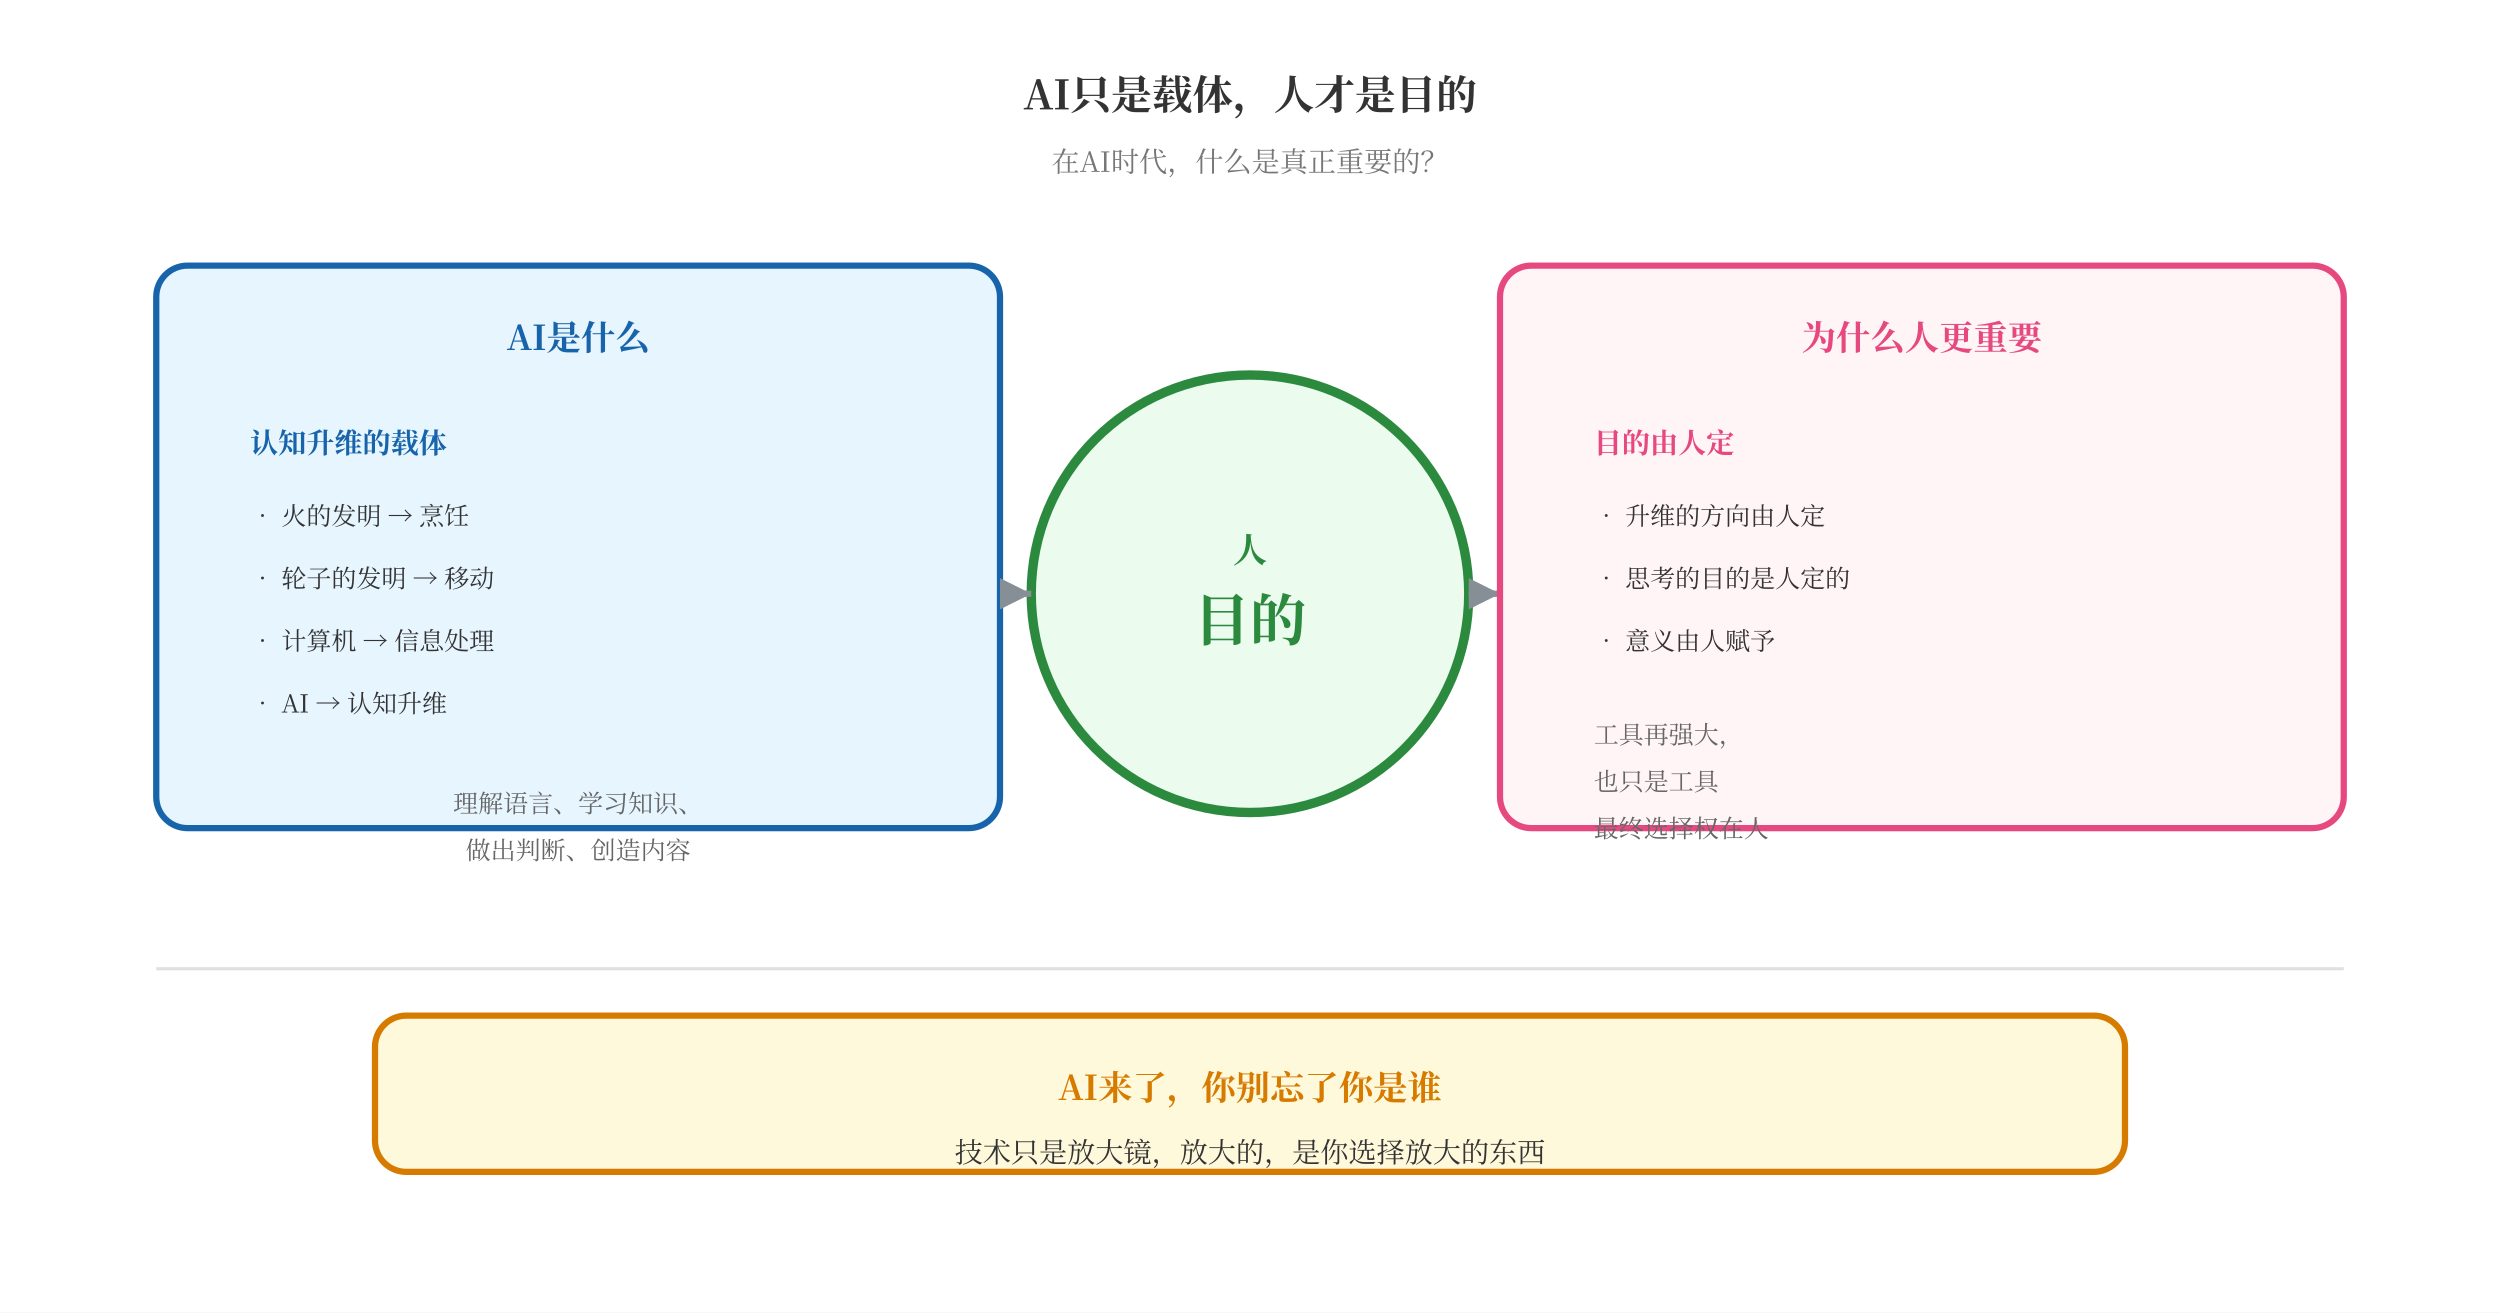
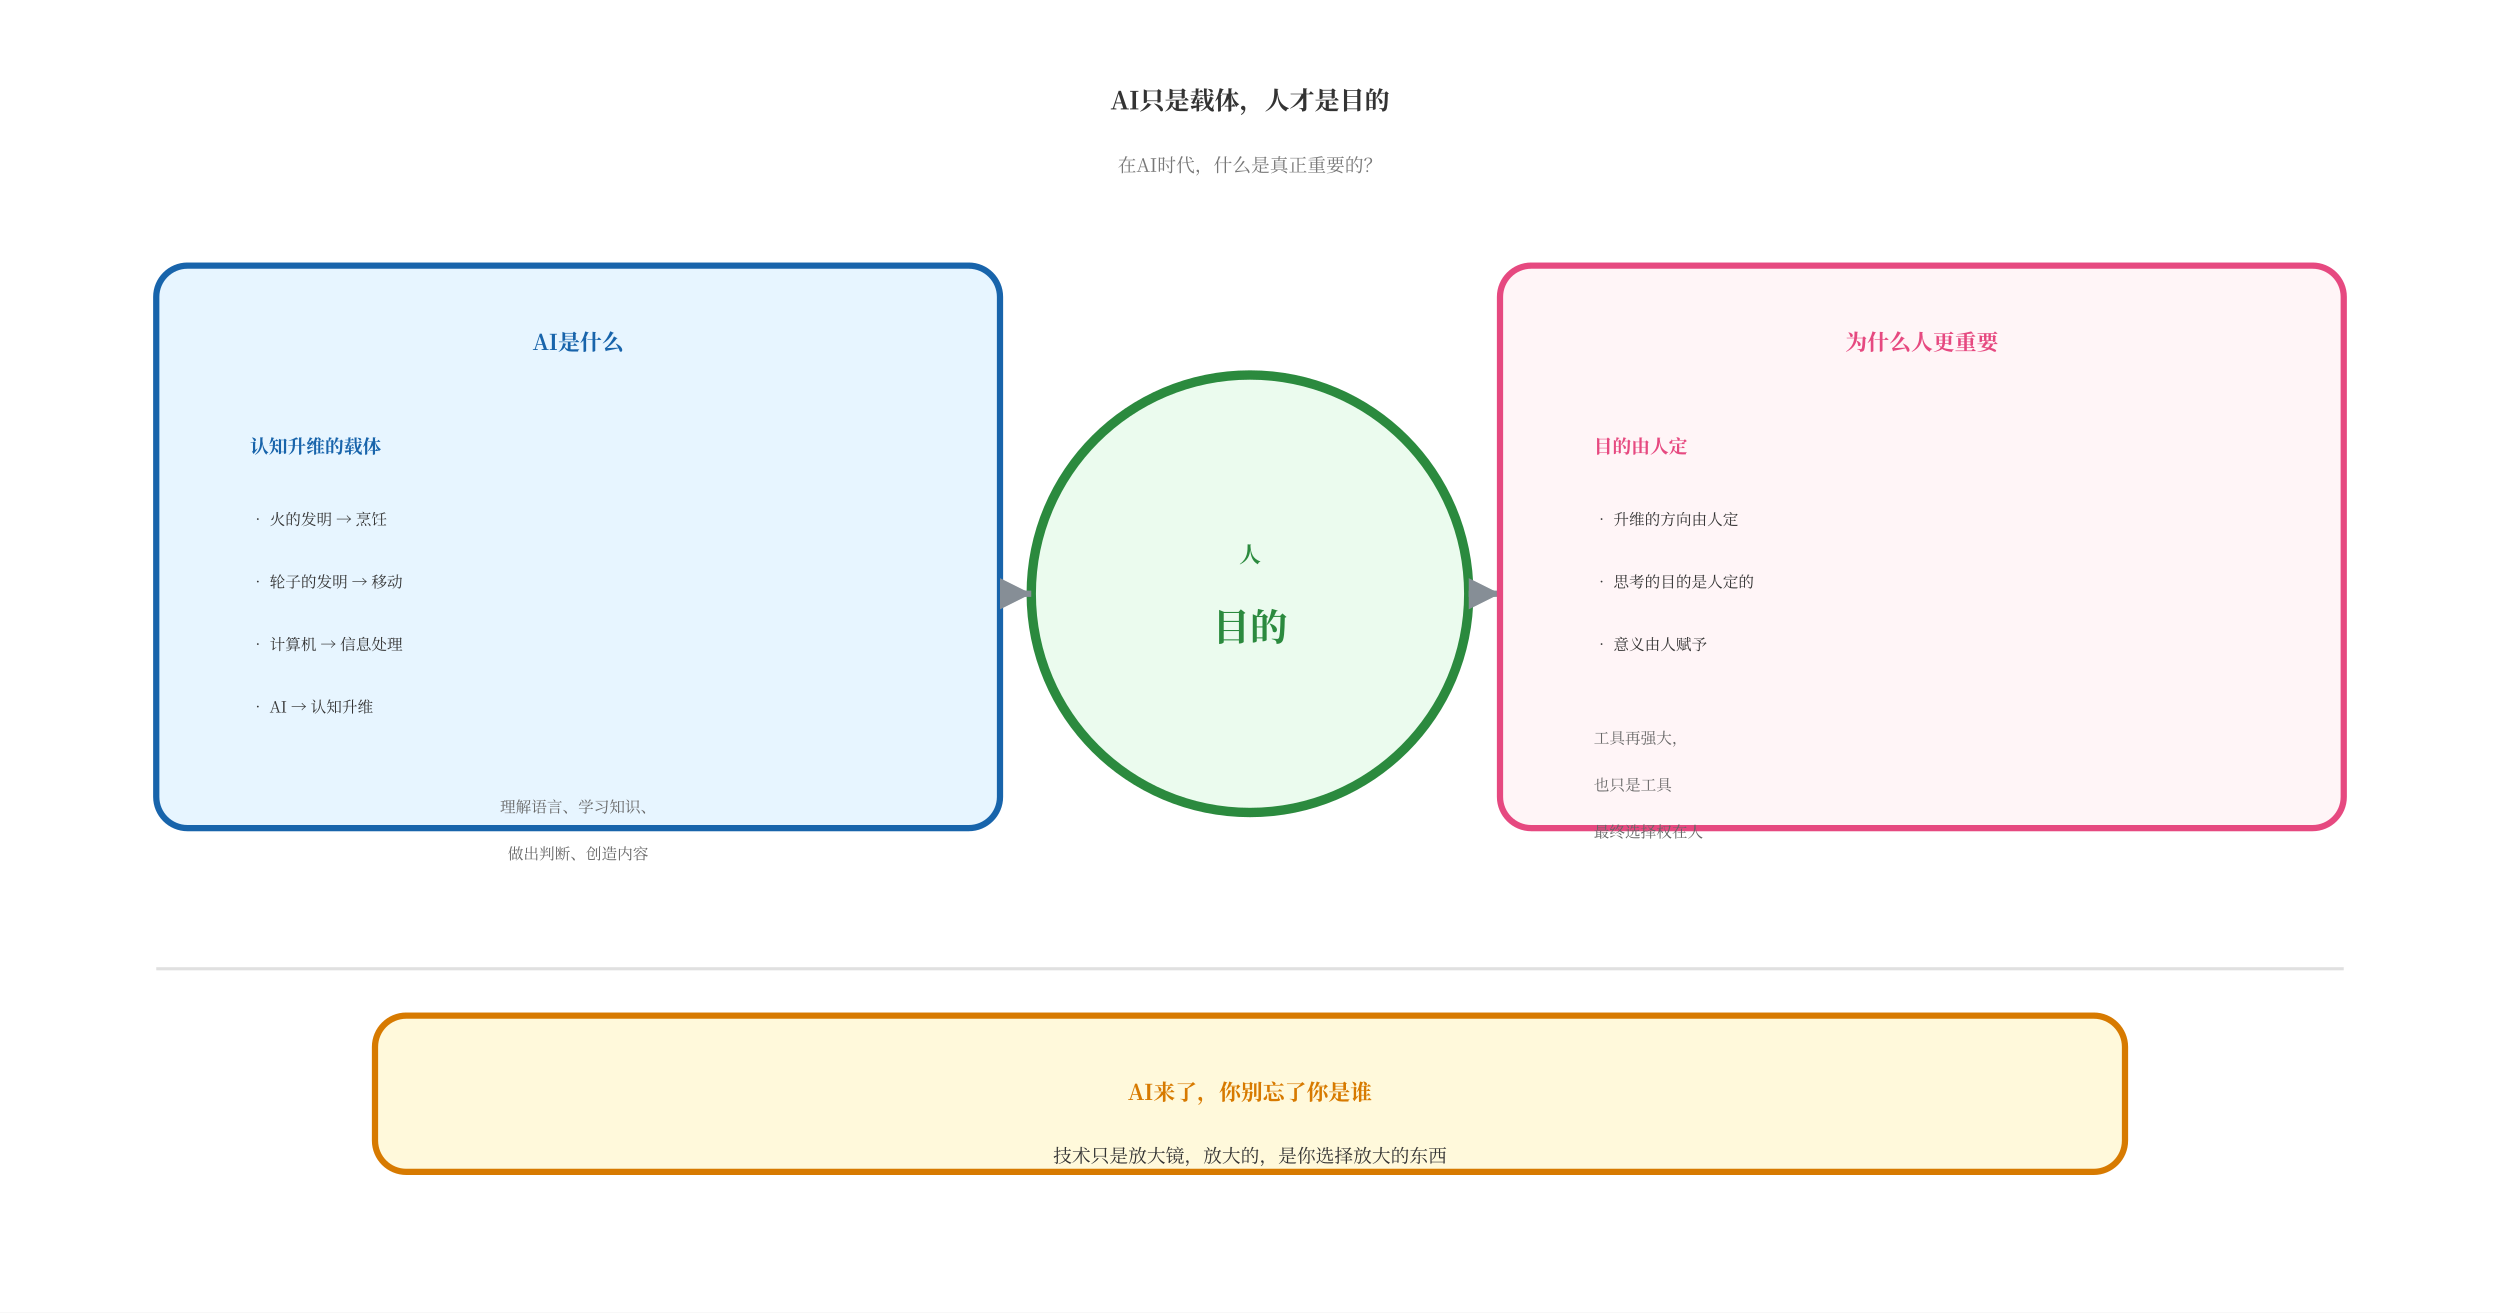
<svg xmlns="http://www.w3.org/2000/svg" viewBox="0 0 800 420" style="font-family: 'Noto Serif CJK SC', serif; background: #fefefe;">
  <rect width="800" height="420" fill="white" />
-   <text x="400" y="35" text-anchor="middle" font-size="13" font-weight="bold" fill="#333">AI只是载体，人才是目的</text>
-   <text x="400" y="55" text-anchor="middle" font-size="9" fill="#777">在AI时代，什么是真正重要的？</text>
+   <text x="400" y="35" text-anchor="middle" font-size="8" font-weight="bold" fill="#333">AI只是载体，人才是目的</text>
+   <text x="400" y="55" text-anchor="middle" font-size="6" fill="#777">在AI时代，什么是真正重要的？</text>
  <circle cx="400" cy="190" r="70" fill="#ebfbee" stroke="#2b8a3e" stroke-width="3" />
-   <text x="400" y="180" text-anchor="middle" font-size="11" font-weight="bold" fill="#2b8a3e">人</text>
-   <text x="400" y="205" text-anchor="middle" font-size="18" font-weight="bold" fill="#2b8a3e">目的</text>
+   <text x="400" y="180" text-anchor="middle" font-size="7" font-weight="bold" fill="#2b8a3e">人</text>
+   <text x="400" y="205" text-anchor="middle" font-size="12" font-weight="bold" fill="#2b8a3e">目的</text>
  <rect x="50" y="85" width="270" height="180" rx="10" fill="#e7f5ff" stroke="#1864ab" stroke-width="2" />
-   <text x="185" y="112" text-anchor="middle" font-size="11" font-weight="bold" fill="#1864ab">AI是什么</text>
-   <text x="80" y="145" font-size="9" font-weight="bold" fill="#1864ab">认知升维的载体</text>
-   <text x="80" y="168" font-size="8" fill="#333">• 火的发明 → 烹饪</text>
-   <text x="80" y="188" font-size="8" fill="#333">• 轮子的发明 → 移动</text>
-   <text x="80" y="208" font-size="8" fill="#333">• 计算机 → 信息处理</text>
-   <text x="80" y="228" font-size="8" fill="#333">• AI → 认知升维</text>
-   <text x="185" y="260" text-anchor="middle" font-size="8" fill="#666">理解语言、学习知识、</text>
-   <text x="185" y="275" text-anchor="middle" font-size="8" fill="#666">做出判断、创造内容</text>
+   <text x="185" y="112" text-anchor="middle" font-size="7" font-weight="bold" fill="#1864ab">AI是什么</text>
+   <text x="80" y="145" font-size="6" font-weight="bold" fill="#1864ab">认知升维的载体</text>
+   <text x="80" y="168" font-size="5" fill="#333">• 火的发明 → 烹饪</text>
+   <text x="80" y="188" font-size="5" fill="#333">• 轮子的发明 → 移动</text>
+   <text x="80" y="208" font-size="5" fill="#333">• 计算机 → 信息处理</text>
+   <text x="80" y="228" font-size="5" fill="#333">• AI → 认知升维</text>
+   <text x="185" y="260" text-anchor="middle" font-size="5" fill="#666">理解语言、学习知识、</text>
+   <text x="185" y="275" text-anchor="middle" font-size="5" fill="#666">做出判断、创造内容</text>
  <path d="M320 190 L330 190" fill="none" stroke="#868e96" stroke-width="2" />
  <polygon points="330,190 320,185 320,195" fill="#868e96" />
  <path d="M470 190 L480 190" fill="none" stroke="#868e96" stroke-width="2" />
  <polygon points="480,190 470,185 470,195" fill="#868e96" />
  <rect x="480" y="85" width="270" height="180" rx="10" fill="#fff5f7" stroke="#e64980" stroke-width="2" />
-   <text x="615" y="112" text-anchor="middle" font-size="11" font-weight="bold" fill="#e64980">为什么人更重要</text>
-   <text x="510" y="145" font-size="9" font-weight="bold" fill="#e64980">目的由人定</text>
-   <text x="510" y="168" font-size="8" fill="#333">• 升维的方向由人定</text>
-   <text x="510" y="188" font-size="8" fill="#333">• 思考的目的是人定的</text>
-   <text x="510" y="208" font-size="8" fill="#333">• 意义由人赋予</text>
-   <text x="510" y="238" font-size="8" fill="#666">工具再强大，</text>
-   <text x="510" y="253" font-size="8" fill="#666">也只是工具</text>
-   <text x="510" y="268" font-size="8" fill="#666">最终选择权在人</text>
+   <text x="615" y="112" text-anchor="middle" font-size="7" font-weight="bold" fill="#e64980">为什么人更重要</text>
+   <text x="510" y="145" font-size="6" font-weight="bold" fill="#e64980">目的由人定</text>
+   <text x="510" y="168" font-size="5" fill="#333">• 升维的方向由人定</text>
+   <text x="510" y="188" font-size="5" fill="#333">• 思考的目的是人定的</text>
+   <text x="510" y="208" font-size="5" fill="#333">• 意义由人赋予</text>
+   <text x="510" y="238" font-size="5" fill="#666">工具再强大，</text>
+   <text x="510" y="253" font-size="5" fill="#666">也只是工具</text>
+   <text x="510" y="268" font-size="5" fill="#666">最终选择权在人</text>
  <line x1="50" y1="310" x2="750" y2="310" stroke="#e0e0e0" stroke-width="1" />
  <rect x="120" y="325" width="560" height="50" rx="10" fill="#fff9db" stroke="#d77a00" stroke-width="2" />
-   <text x="400" y="352" text-anchor="middle" font-size="11" font-weight="bold" fill="#d77a00">AI来了，你别忘了你是谁</text>
-   <text x="400" y="372" text-anchor="middle" font-size="9" fill="#333">技术只是放大镜，放大的，是你选择放大的东西</text>
+   <text x="400" y="352" text-anchor="middle" font-size="7" font-weight="bold" fill="#d77a00">AI来了，你别忘了你是谁</text>
+   <text x="400" y="372" text-anchor="middle" font-size="6" fill="#333">技术只是放大镜，放大的，是你选择放大的东西</text>
</svg>
